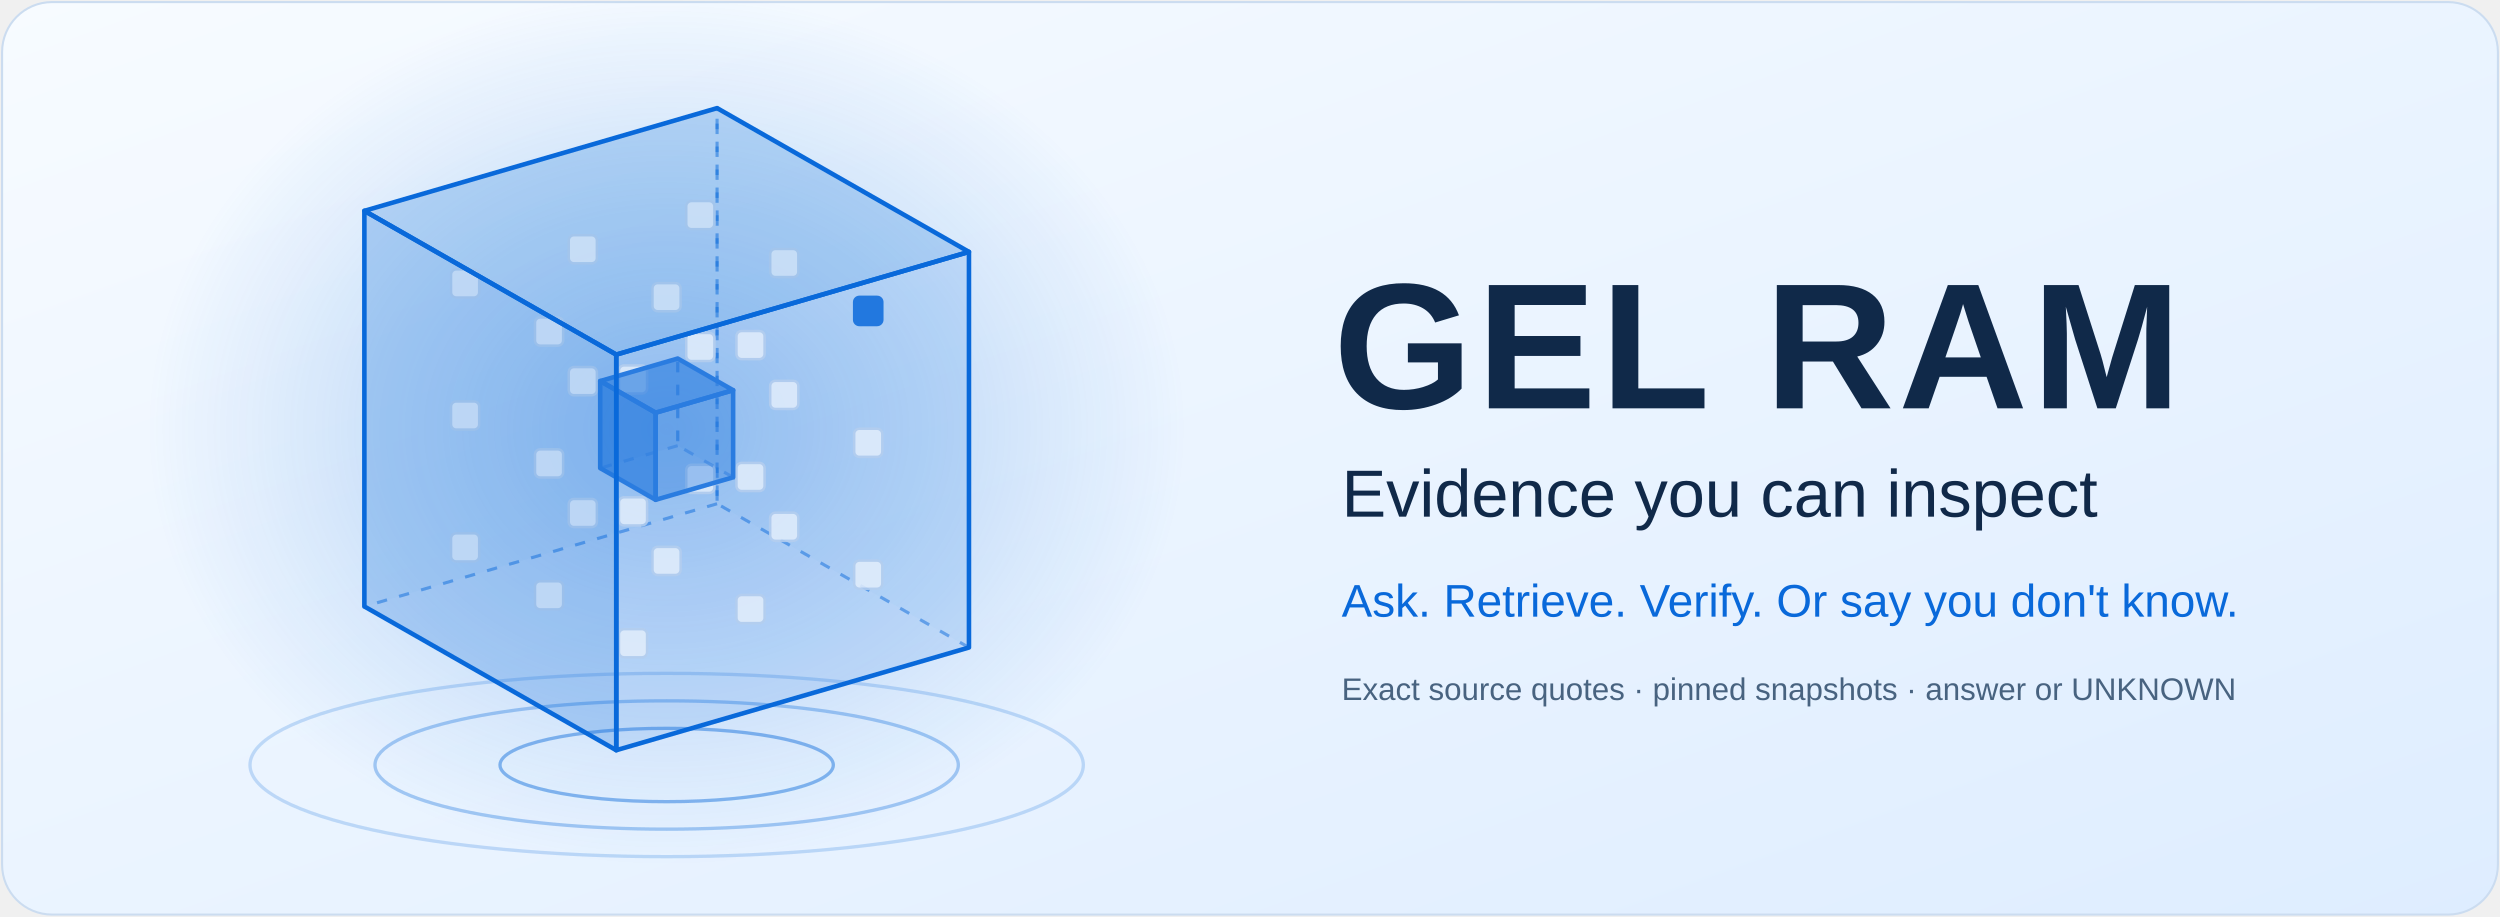
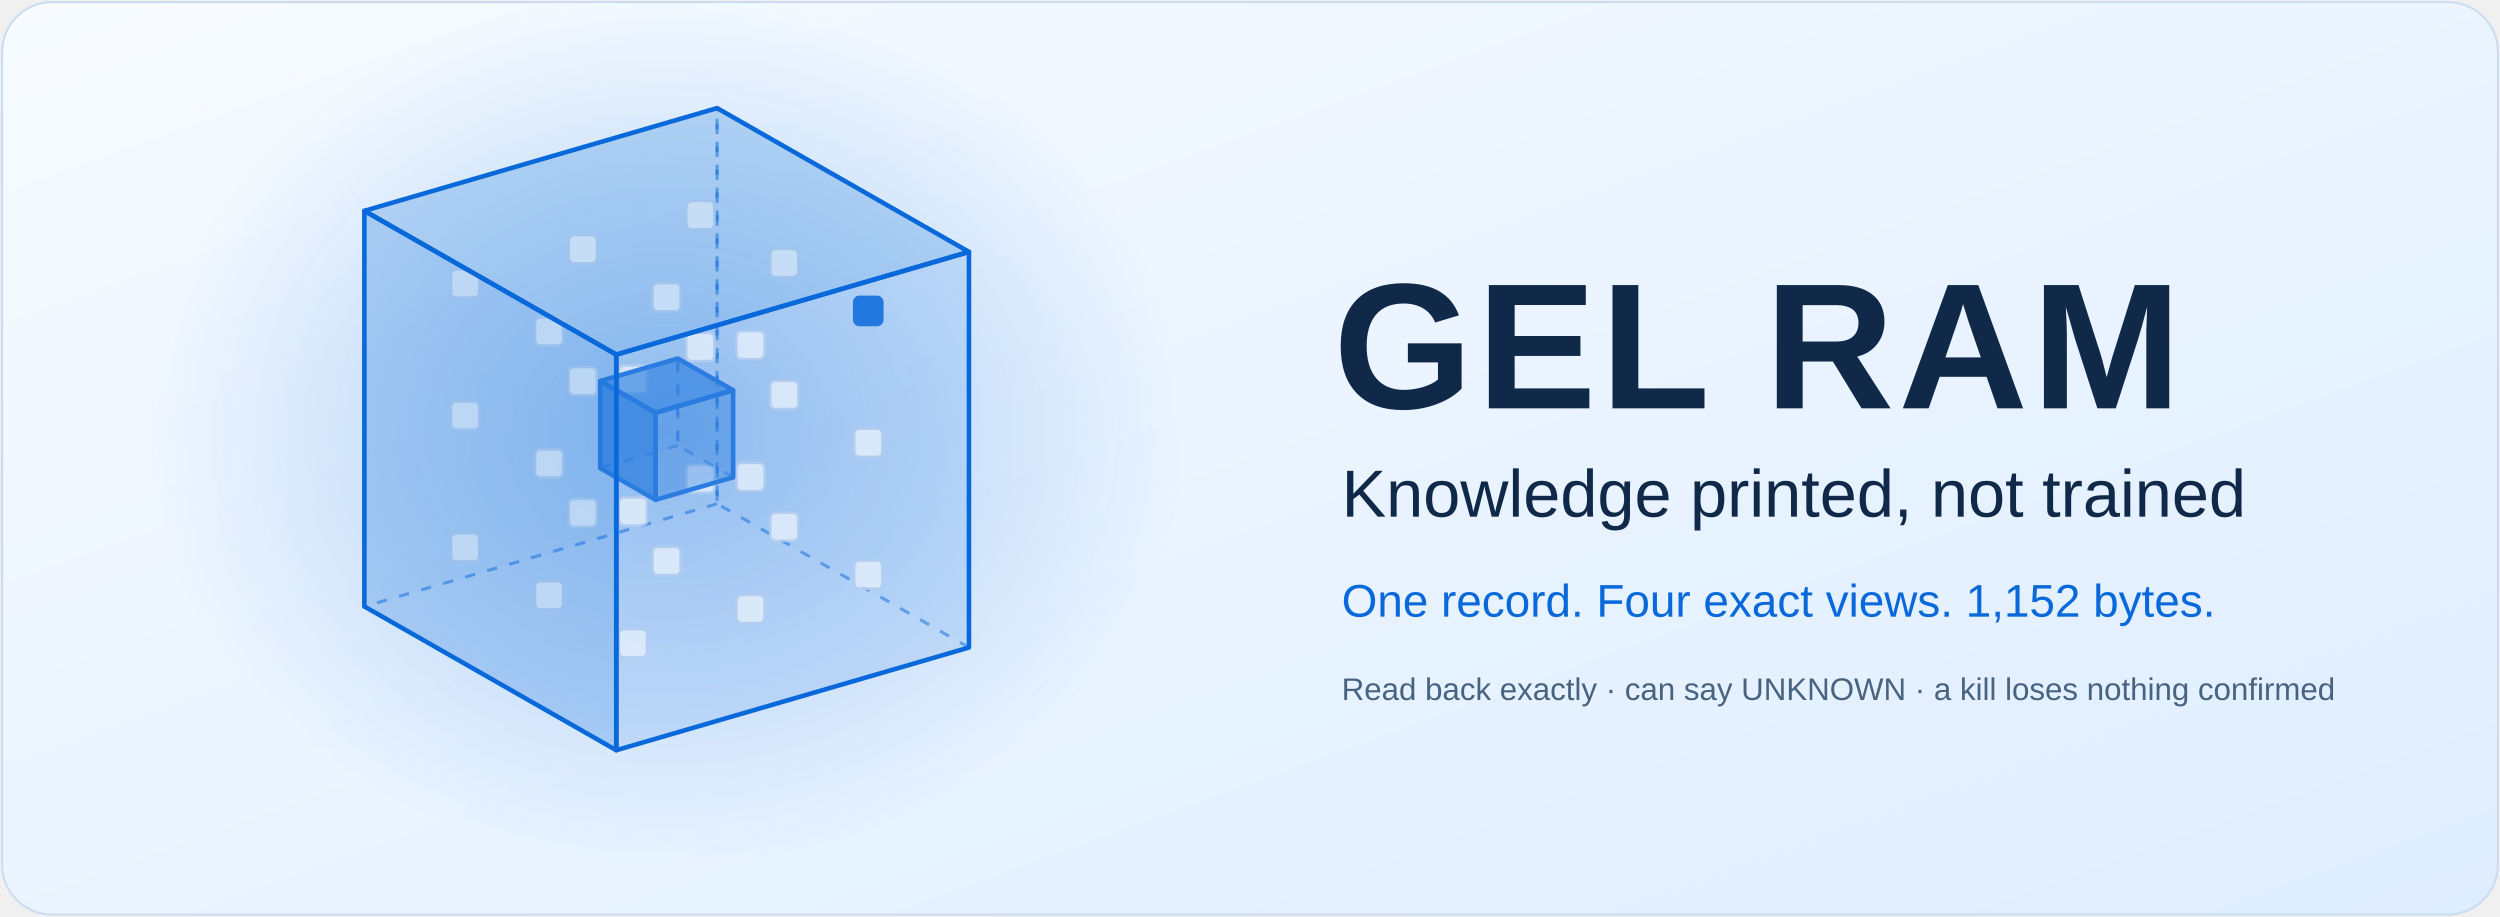
<svg xmlns="http://www.w3.org/2000/svg" width="1200" height="440" viewBox="0 0 1200 440" role="img" aria-labelledby="t d">
  <style>
text{font-family:Arial,Helvetica,sans-serif;fill:#102949}
.mono{font-family:ui-monospace,Consolas,"DejaVu Sans Mono",monospace;fill:#486380}
.kick{font-size:13px;font-weight:700;letter-spacing:2px;fill:#0969da}
.mut{fill:#486380}.b{font-weight:700}
</style>
  <defs>
    <linearGradient id="bg" x2="1" y2="1">
      <stop stop-color="#f7fbff" />
      <stop offset="1" stop-color="#deedff" />
    </linearGradient>
    <clipPath id="card">
      <rect x="1" y="1" width="1198" height="438" rx="24" />
    </clipPath>
  </defs>
  <rect x="1" y="1" width="1198" height="438" rx="24" fill="url(#bg)" stroke="#cbdcf0" />
  <defs>
    <radialGradient id="glow">
      <stop offset="0" stop-color="#0969da" stop-opacity=".32" />
      <stop offset="1" stop-color="#0969da" stop-opacity="0" />
    </radialGradient>
  </defs>
  <ellipse cx="320" cy="206" rx="250" ry="210" fill="url(#glow)" />
-   <ellipse cx="320" cy="367.2" rx="80" ry="17.6" fill="none" stroke="#0969da" stroke-width="1.6" opacity="0.45" />
-   <ellipse cx="320" cy="367.2" rx="140" ry="30.8" fill="none" stroke="#0969da" stroke-width="1.6" opacity="0.33" />
-   <ellipse cx="320" cy="367.2" rx="200" ry="44.0" fill="none" stroke="#0969da" stroke-width="1.6" opacity="0.21" />
  <g>
    <polygon points="295.8,360.1 465.1,310.8 465.1,120.9 295.8,170.2" fill="#0969da" fill-opacity="0.05" stroke="#0969da" stroke-width="1.5" stroke-dasharray="5 6" opacity="0.00" />
    <polygon points="465.1,310.8 344.2,241.8 344.2,51.9 465.1,120.9" fill="#0969da" fill-opacity="0.05" stroke="#0969da" stroke-width="1.5" stroke-dasharray="5 6" opacity="0.50" />
    <polygon points="344.2,241.8 174.9,291.1 174.9,101.2 344.2,51.9" fill="#0969da" fill-opacity="0.05" stroke="#0969da" stroke-width="1.5" stroke-dasharray="5 6" opacity="0.50" />
    <polygon points="174.9,291.1 295.8,360.1 295.8,170.2 174.9,101.2" fill="#0969da" fill-opacity="0.05" stroke="#0969da" stroke-width="1.5" stroke-dasharray="5 6" opacity="0.00" />
    <polygon points="295.8,170.2 465.1,120.9 344.2,51.9 174.9,101.2" fill="#0969da" fill-opacity="0.05" stroke="#0969da" stroke-width="1.5" stroke-dasharray="5 6" opacity="0.00" />
    <rect x="216.5" y="256.0" width="13.5" height="13.5" rx="2.5" fill="#ffffff" stroke="#cbdcf0" stroke-width="1.2" opacity=".85" />
    <rect x="256.8" y="279.0" width="13.5" height="13.5" rx="2.5" fill="#ffffff" stroke="#cbdcf0" stroke-width="1.2" opacity=".85" />
    <rect x="297.1" y="302.0" width="13.5" height="13.5" rx="2.5" fill="#ffffff" stroke="#cbdcf0" stroke-width="1.2" opacity=".85" />
    <rect x="273.0" y="239.5" width="13.5" height="13.5" rx="2.5" fill="#ffffff" stroke="#cbdcf0" stroke-width="1.2" opacity=".85" />
    <rect x="313.2" y="262.5" width="13.5" height="13.5" rx="2.5" fill="#ffffff" stroke="#cbdcf0" stroke-width="1.2" opacity=".85" />
    <rect x="353.5" y="285.6" width="13.5" height="13.5" rx="2.5" fill="#ffffff" stroke="#cbdcf0" stroke-width="1.2" opacity=".85" />
    <rect x="329.4" y="223.1" width="13.5" height="13.5" rx="2.5" fill="#ffffff" stroke="#cbdcf0" stroke-width="1.2" opacity=".85" />
    <rect x="369.7" y="246.1" width="13.5" height="13.5" rx="2.5" fill="#ffffff" stroke="#cbdcf0" stroke-width="1.2" opacity=".85" />
    <rect x="410.0" y="269.1" width="13.5" height="13.5" rx="2.5" fill="#ffffff" stroke="#cbdcf0" stroke-width="1.2" opacity=".85" />
    <rect x="216.5" y="192.7" width="13.5" height="13.5" rx="2.5" fill="#ffffff" stroke="#cbdcf0" stroke-width="1.2" opacity=".85" />
    <rect x="256.8" y="215.7" width="13.5" height="13.5" rx="2.5" fill="#ffffff" stroke="#cbdcf0" stroke-width="1.2" opacity=".85" />
    <rect x="297.1" y="238.7" width="13.5" height="13.5" rx="2.5" fill="#ffffff" stroke="#cbdcf0" stroke-width="1.2" opacity=".85" />
    <rect x="273.0" y="176.2" width="13.5" height="13.5" rx="2.5" fill="#ffffff" stroke="#cbdcf0" stroke-width="1.2" opacity=".85" />
    <rect x="353.5" y="222.2" width="13.5" height="13.5" rx="2.5" fill="#ffffff" stroke="#cbdcf0" stroke-width="1.2" opacity=".85" />
    <rect x="329.4" y="159.8" width="13.5" height="13.5" rx="2.5" fill="#ffffff" stroke="#cbdcf0" stroke-width="1.2" opacity=".85" />
    <rect x="369.7" y="182.8" width="13.5" height="13.5" rx="2.5" fill="#ffffff" stroke="#cbdcf0" stroke-width="1.2" opacity=".85" />
    <rect x="410.0" y="205.8" width="13.5" height="13.5" rx="2.5" fill="#ffffff" stroke="#cbdcf0" stroke-width="1.2" opacity=".85" />
    <rect x="216.5" y="129.3" width="13.5" height="13.5" rx="2.5" fill="#ffffff" stroke="#cbdcf0" stroke-width="1.2" opacity=".85" />
    <rect x="256.8" y="152.4" width="13.5" height="13.5" rx="2.5" fill="#ffffff" stroke="#cbdcf0" stroke-width="1.2" opacity=".85" />
    <rect x="297.1" y="175.4" width="13.5" height="13.5" rx="2.5" fill="#ffffff" stroke="#cbdcf0" stroke-width="1.2" opacity=".85" />
    <rect x="273.0" y="112.9" width="13.5" height="13.5" rx="2.5" fill="#ffffff" stroke="#cbdcf0" stroke-width="1.2" opacity=".85" />
    <rect x="313.2" y="135.9" width="13.5" height="13.5" rx="2.5" fill="#ffffff" stroke="#cbdcf0" stroke-width="1.2" opacity=".85" />
    <rect x="353.5" y="158.9" width="13.5" height="13.5" rx="2.5" fill="#ffffff" stroke="#cbdcf0" stroke-width="1.2" opacity=".85" />
    <rect x="329.4" y="96.5" width="13.5" height="13.5" rx="2.5" fill="#ffffff" stroke="#cbdcf0" stroke-width="1.2" opacity=".85" />
    <rect x="369.7" y="119.5" width="13.5" height="13.5" rx="2.5" fill="#ffffff" stroke="#cbdcf0" stroke-width="1.2" opacity=".85" />
    <rect x="410.0" y="142.5" width="13.5" height="13.5" rx="2.5" fill="#0969da" stroke="#0969da" stroke-width="1.2" opacity=".85" />
    <polygon points="314.7,239.9 351.9,229.1 351.9,187.3 314.7,198.1" fill="#2f7fe0" fill-opacity="0.15" stroke="#2f7fe0" stroke-width="1.5" stroke-dasharray="5 6" opacity="0.00" />
    <polygon points="351.9,229.1 325.3,213.9 325.3,172.1 351.9,187.3" fill="#2f7fe0" fill-opacity="0.15" stroke="#2f7fe0" stroke-width="1.5" stroke-dasharray="5 6" opacity="0.50" />
    <polygon points="325.3,213.9 288.1,224.7 288.1,182.9 325.3,172.1" fill="#2f7fe0" fill-opacity="0.15" stroke="#2f7fe0" stroke-width="1.5" stroke-dasharray="5 6" opacity="0.50" />
    <polygon points="288.1,224.7 314.7,239.9 314.7,198.1 288.1,182.9" fill="#2f7fe0" fill-opacity="0.15" stroke="#2f7fe0" stroke-width="1.5" stroke-dasharray="5 6" opacity="0.00" />
    <polygon points="314.7,198.1 351.9,187.3 325.3,172.1 288.1,182.9" fill="#2f7fe0" fill-opacity="0.15" stroke="#2f7fe0" stroke-width="1.5" stroke-dasharray="5 6" opacity="0.00" />
    <polygon points="314.7,239.9 351.9,229.1 351.9,187.3 314.7,198.1" fill="#2f7fe0" fill-opacity="0.36" stroke="#2f7fe0" stroke-width="2.2" stroke-linejoin="round" opacity="1.00" />
    <polygon points="351.9,229.1 325.3,213.9 325.3,172.1 351.9,187.3" fill="#2f7fe0" fill-opacity="0.48" stroke="#2f7fe0" stroke-width="2.2" stroke-linejoin="round" opacity="0.00" />
    <polygon points="325.3,213.9 288.1,224.7 288.1,182.9 325.3,172.1" fill="#2f7fe0" fill-opacity="0.60" stroke="#2f7fe0" stroke-width="2.2" stroke-linejoin="round" opacity="0.00" />
    <polygon points="288.1,224.7 314.7,239.9 314.7,198.1 288.1,182.9" fill="#2f7fe0" fill-opacity="0.72" stroke="#2f7fe0" stroke-width="2.2" stroke-linejoin="round" opacity="1.00" />
    <polygon points="314.7,198.1 351.9,187.3 325.3,172.1 288.1,182.9" fill="#2f7fe0" fill-opacity="0.60" stroke="#2f7fe0" stroke-width="2.2" stroke-linejoin="round" opacity="1.00" />
    <polygon points="295.8,360.1 465.1,310.8 465.1,120.9 295.8,170.2" fill="#0969da" fill-opacity="0.12" stroke="#0969da" stroke-width="2.2" stroke-linejoin="round" opacity="1.00" />
    <polygon points="465.1,310.8 344.2,241.8 344.2,51.9 465.1,120.9" fill="#0969da" fill-opacity="0.16" stroke="#0969da" stroke-width="2.2" stroke-linejoin="round" opacity="0.00" />
    <polygon points="344.2,241.8 174.9,291.1 174.9,101.2 344.2,51.9" fill="#0969da" fill-opacity="0.20" stroke="#0969da" stroke-width="2.2" stroke-linejoin="round" opacity="0.00" />
    <polygon points="174.9,291.1 295.8,360.1 295.8,170.2 174.9,101.2" fill="#0969da" fill-opacity="0.24" stroke="#0969da" stroke-width="2.2" stroke-linejoin="round" opacity="1.00" />
    <polygon points="295.8,170.2 465.1,120.9 344.2,51.9 174.9,101.2" fill="#0969da" fill-opacity="0.20" stroke="#0969da" stroke-width="2.2" stroke-linejoin="round" opacity="1.00" />
  </g>
  <text x="640" y="196" font-size="86" class="b" letter-spacing="2">GEL RAM</text>
-   <text x="644" y="248" font-size="32">Evidence you can inspect</text>
-   <text x="644" y="296" font-size="22" style="fill:#0969da">Ask. Retrieve. Verify. Or say you don't know.</text>
-   <text x="644" y="336" font-size="15" class="mut">Exact source quotes · pinned snapshots · answer or UNKNOWN</text>
+   <text x="644" y="248" font-size="32">Knowledge printed, not trained</text>
+   <text x="644" y="296" font-size="22" style="fill:#0969da">One record. Four exact views. 1,152 bytes.</text>
+   <text x="644" y="336" font-size="15" class="mut">Read back exactly · can say UNKNOWN · a kill loses nothing confirmed</text>
</svg>
